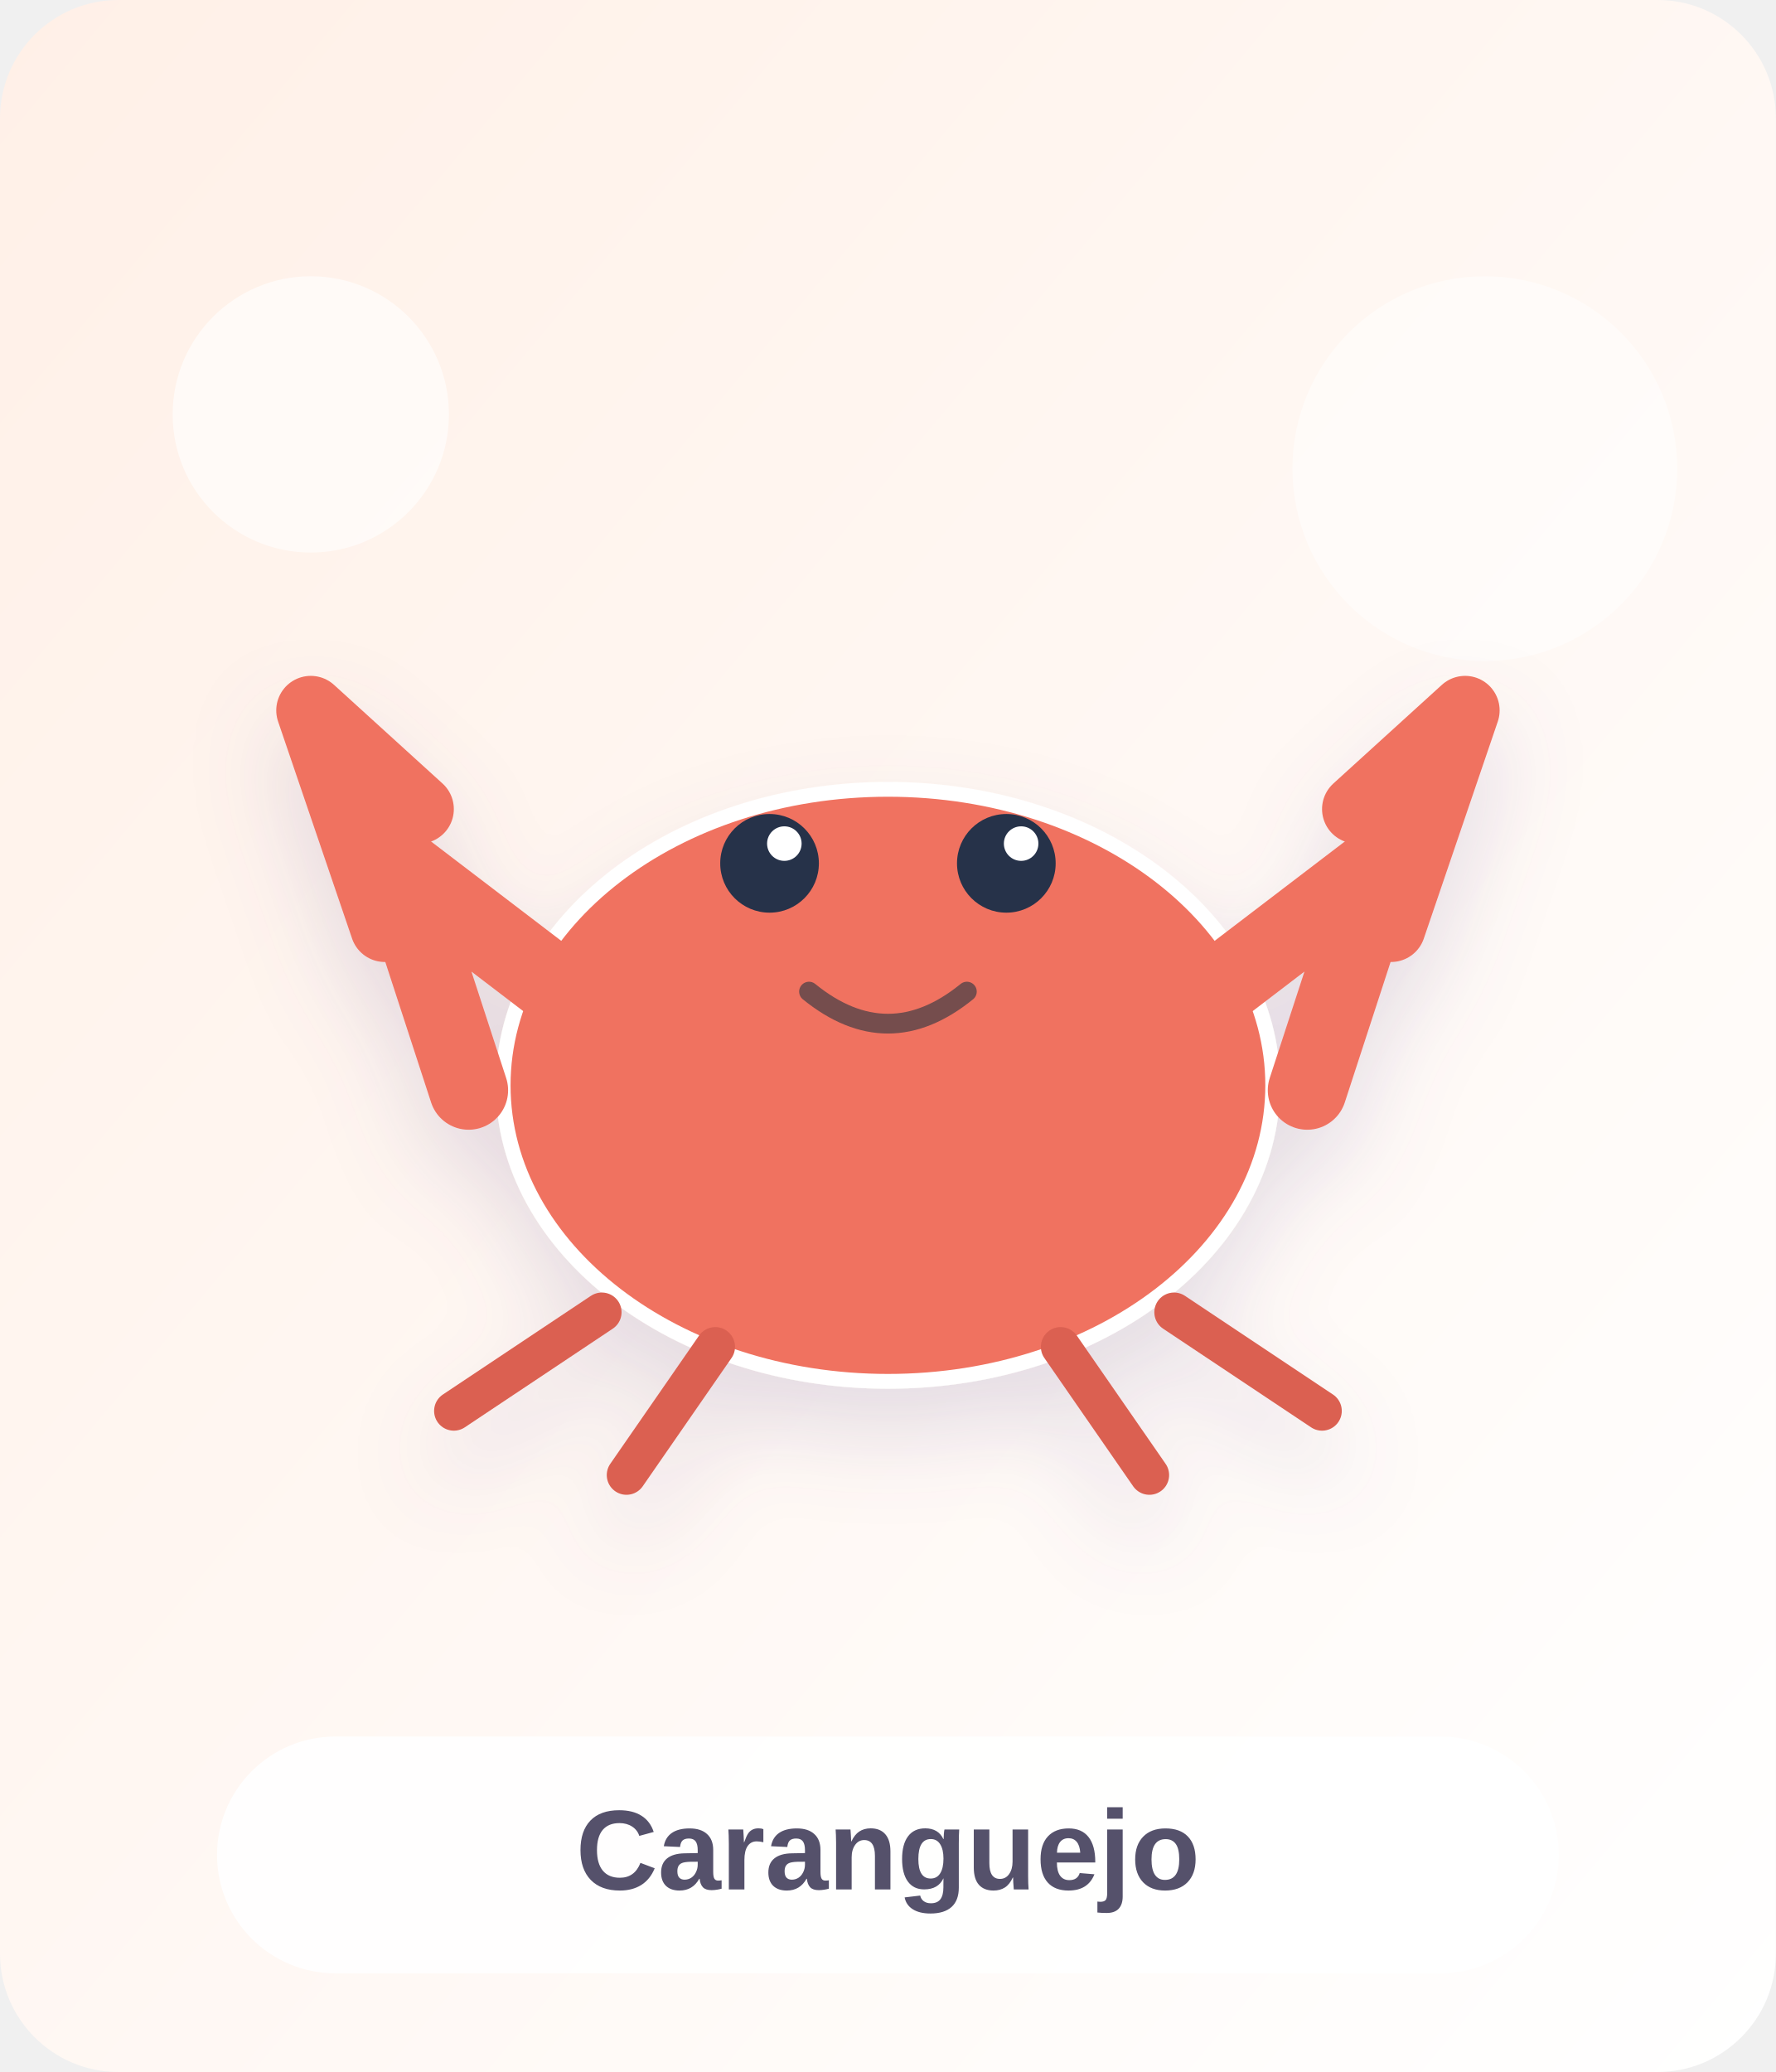
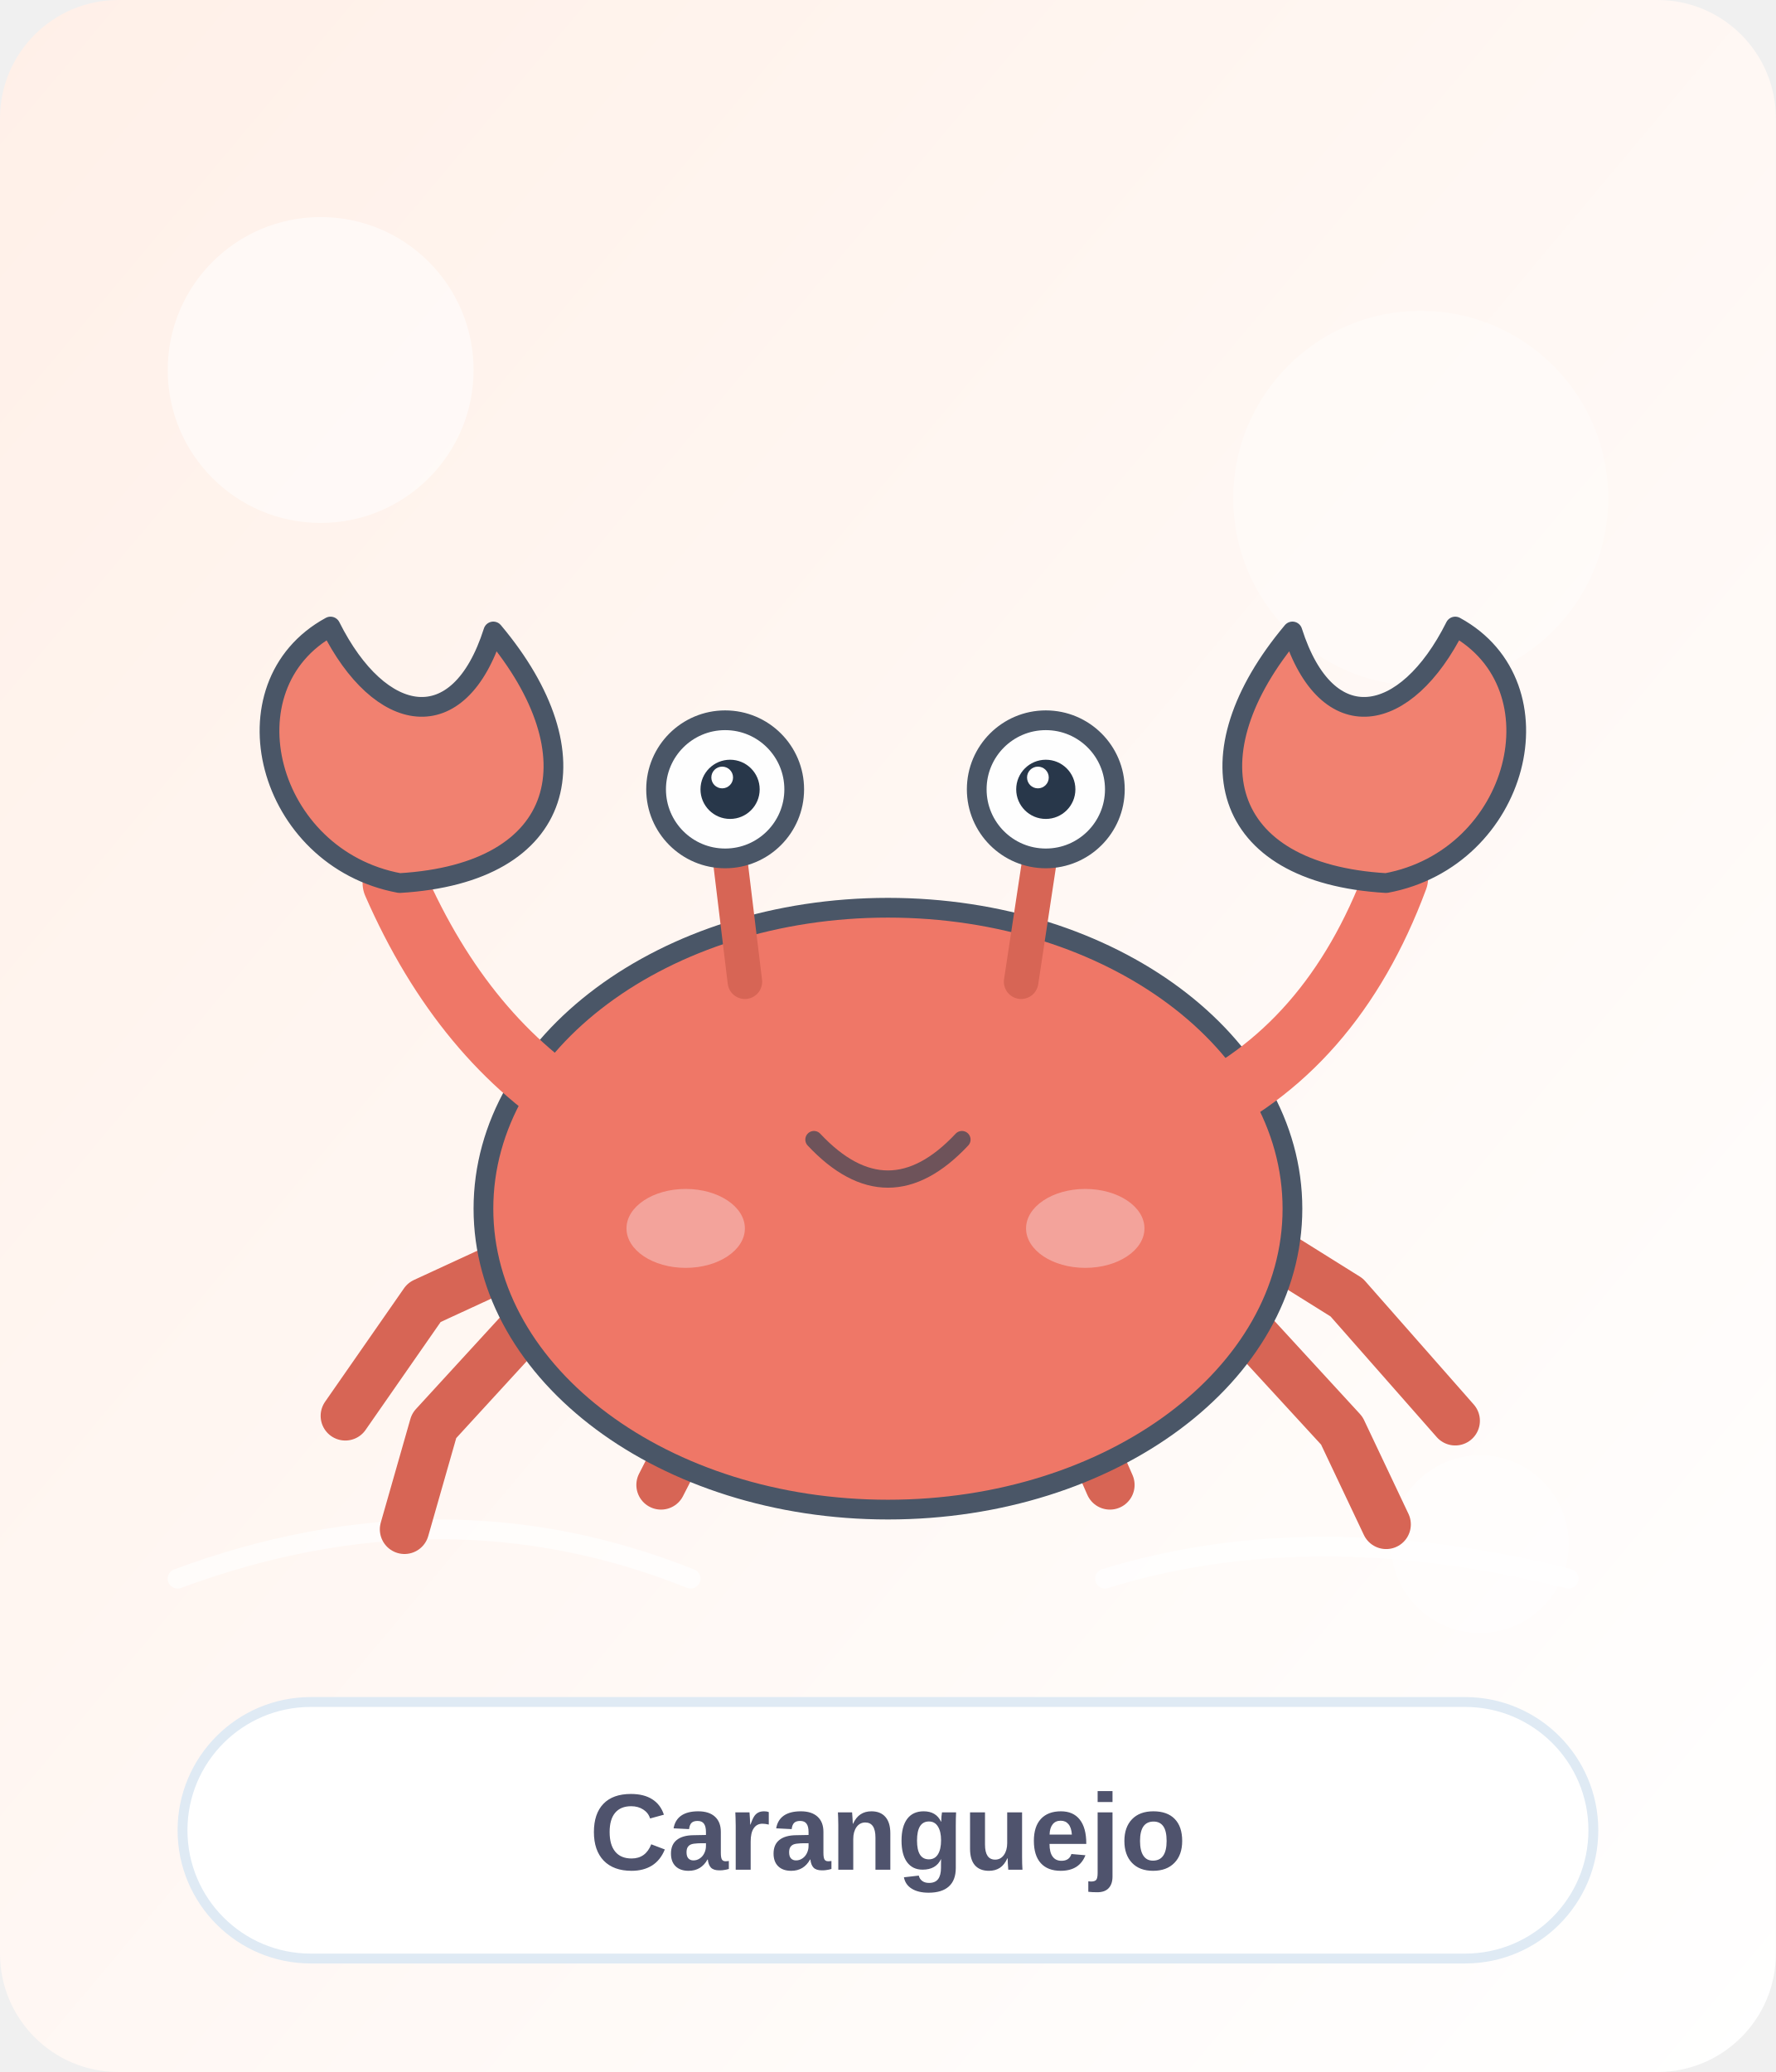
- <svg xmlns="http://www.w3.org/2000/svg" width="360" height="420" viewBox="0 0 360 420" role="img" aria-label="Ilustração de Caranguejo">
+ <svg xmlns="http://www.w3.org/2000/svg" width="360" height="420" viewBox="0 0 360 420" role="img" aria-label="Ilustração infantil de Caranguejo">
  <defs>
    <linearGradient id="bg" x1="0" y1="0" x2="1" y2="1">
-       <stop stop-color="#FFF0E7" />
+       <stop stop-color="#FFF0E8" />
      <stop offset="1" stop-color="#FFFFFF" />
    </linearGradient>
-     <filter id="shadow" x="-30%" y="-30%" width="160%" height="160%">
-       <feDropShadow dx="0" dy="9" stdDeviation="9" flood-color="#7D6C9C" flood-opacity=".20" />
-     </filter>
  </defs>
  <rect width="360" height="420" rx="24" fill="url(#bg)" />
-   <circle cx="63" cy="84" r="28" fill="#FFFFFF99" />
-   <circle cx="301" cy="95" r="39" fill="#FFFFFF77" />
-   <g filter="url(#shadow)">
-     <ellipse cx="180" cy="220" rx="78" ry="60" fill="#F07260" stroke="#fff" stroke-width="3" />
-     <path d="M118 204 L80 175 L95 221 M242 204 L280 175 L265 221" fill="none" stroke="#F07260" stroke-width="16" stroke-linecap="round" stroke-linejoin="round" />
-     <path d="M85 164 L63 144 L78 188" fill="none" stroke="#F07260" stroke-width="14" stroke-linecap="round" stroke-linejoin="round" />
-     <path d="M275 164 L297 144 L282 188" fill="none" stroke="#F07260" stroke-width="14" stroke-linecap="round" stroke-linejoin="round" />
-     <path d="M122 266 L92 286 M145 273 L127 299 M215 273 L233 299 M238 266 L268 286" fill="none" stroke="#DB6151" stroke-width="8" stroke-linecap="round" />
-     <circle cx="156" cy="175" r="10" fill="#26324A" />
-     <circle cx="204" cy="175" r="10" fill="#26324A" />
-     <circle cx="159" cy="171" r="3.5" fill="#fff" />
-     <circle cx="207" cy="171" r="3.5" fill="#fff" />
-     <path d="M164 201 Q180 214 196 201" fill="none" stroke="#744D4D" stroke-width="4" stroke-linecap="round" />
+   <circle cx="65" cy="75" r="31" fill="#FFFFFF" opacity=".54" />
+   <circle cx="288" cy="101" r="38" fill="#FFFFFF" opacity=".35" />
+   <circle cx="300" cy="313" r="18" fill="#FFFFFF" opacity=".46" />
+   <path d="M36 320 Q90 300 140 320 M224 320 Q266 307 318 320" fill="none" stroke="#FFFFFF" stroke-opacity=".65" stroke-width="4" stroke-linecap="round" />
+   <g>
+     <path d="M125 246 L86 264 L70 287 M121 253 L88 289 L82 310 M155 260 L134 301 M207 260 L225 301 M238 253 L272 290 L281 309 M241 243 L273 263 L295 288" fill="none" stroke="#D76555" stroke-width="10" stroke-linejoin="round" stroke-linecap="round" />
+     <ellipse cx="180" cy="245" rx="82" ry="61" fill="#EF7767" stroke="#4A5667" stroke-width="4" />
+     <path d="M119 226 Q94 211 80 179" fill="none" stroke="#EF7767" stroke-width="13" stroke-linejoin="round" stroke-linecap="round" />
+     <path d="M241 226 Q270 213 283 178" fill="none" stroke="#EF7767" stroke-width="13" stroke-linejoin="round" stroke-linecap="round" />
+     <path d="M81 179 C54 174 45 139 67 127 C77 147 93 150 100 128 C121 153 115 177 81 179 Z" fill="#F18170" stroke="#4A5667" stroke-width="4" stroke-linejoin="round" stroke-linecap="round" />
+     <path d="M281 179 C308 174 317 139 295 127 C285 147 269 150 262 128 C241 153 247 177 281 179 Z" fill="#F18170" stroke="#4A5667" stroke-width="4" stroke-linejoin="round" stroke-linecap="round" />
+     <path d="M151 199 L147 166 M207 199 L212 166" fill="none" stroke="#D76555" stroke-width="7" stroke-linejoin="round" stroke-linecap="round" />
+     <circle cx="147" cy="160" r="14" fill="#FEFEFE" stroke="#4A5667" stroke-width="4" />
+     <circle cx="212" cy="160" r="14" fill="#FEFEFE" stroke="#4A5667" stroke-width="4" />
+     <ellipse cx="148" cy="160" rx="6" ry="6" fill="#28374A" stroke="none" stroke-width="0" />
+     <circle cx="146.4" cy="157.6" r="2.2" fill="#fff" stroke="none" stroke-width="0" />
+     <ellipse cx="212" cy="160" rx="6" ry="6" fill="#28374A" stroke="none" stroke-width="0" />
+     <circle cx="210.4" cy="157.6" r="2.2" fill="#fff" stroke="none" stroke-width="0" />
+     <path d="M165 231 Q180 247 195 231" fill="none" stroke="#6E535A" stroke-width="3.5" stroke-linejoin="round" stroke-linecap="round" />
+     <ellipse cx="139" cy="249" rx="12" ry="8" fill="#F3A39B" stroke="none" stroke-width="0" />
+     <ellipse cx="220" cy="249" rx="12" ry="8" fill="#F3A39B" stroke="none" stroke-width="0" />
  </g>
-   <rect x="44" y="352" width="272" height="48" rx="24" fill="#FFFFFFE9" />
-   <text x="180" y="383" font-family="Verdana,Arial,sans-serif" font-weight="bold" font-size="23" text-anchor="middle" fill="#55516B">Caranguejo</text>
+   <rect x="37" y="345" width="286" height="52" rx="26" fill="#FFFFFF" fill-opacity=".96" stroke="#DFEAF4" stroke-width="2" />
+   <text x="180" y="379" font-family="Verdana, Arial, sans-serif" font-weight="bold" font-size="22" text-anchor="middle" fill="#4F536D">Caranguejo</text>
</svg>
